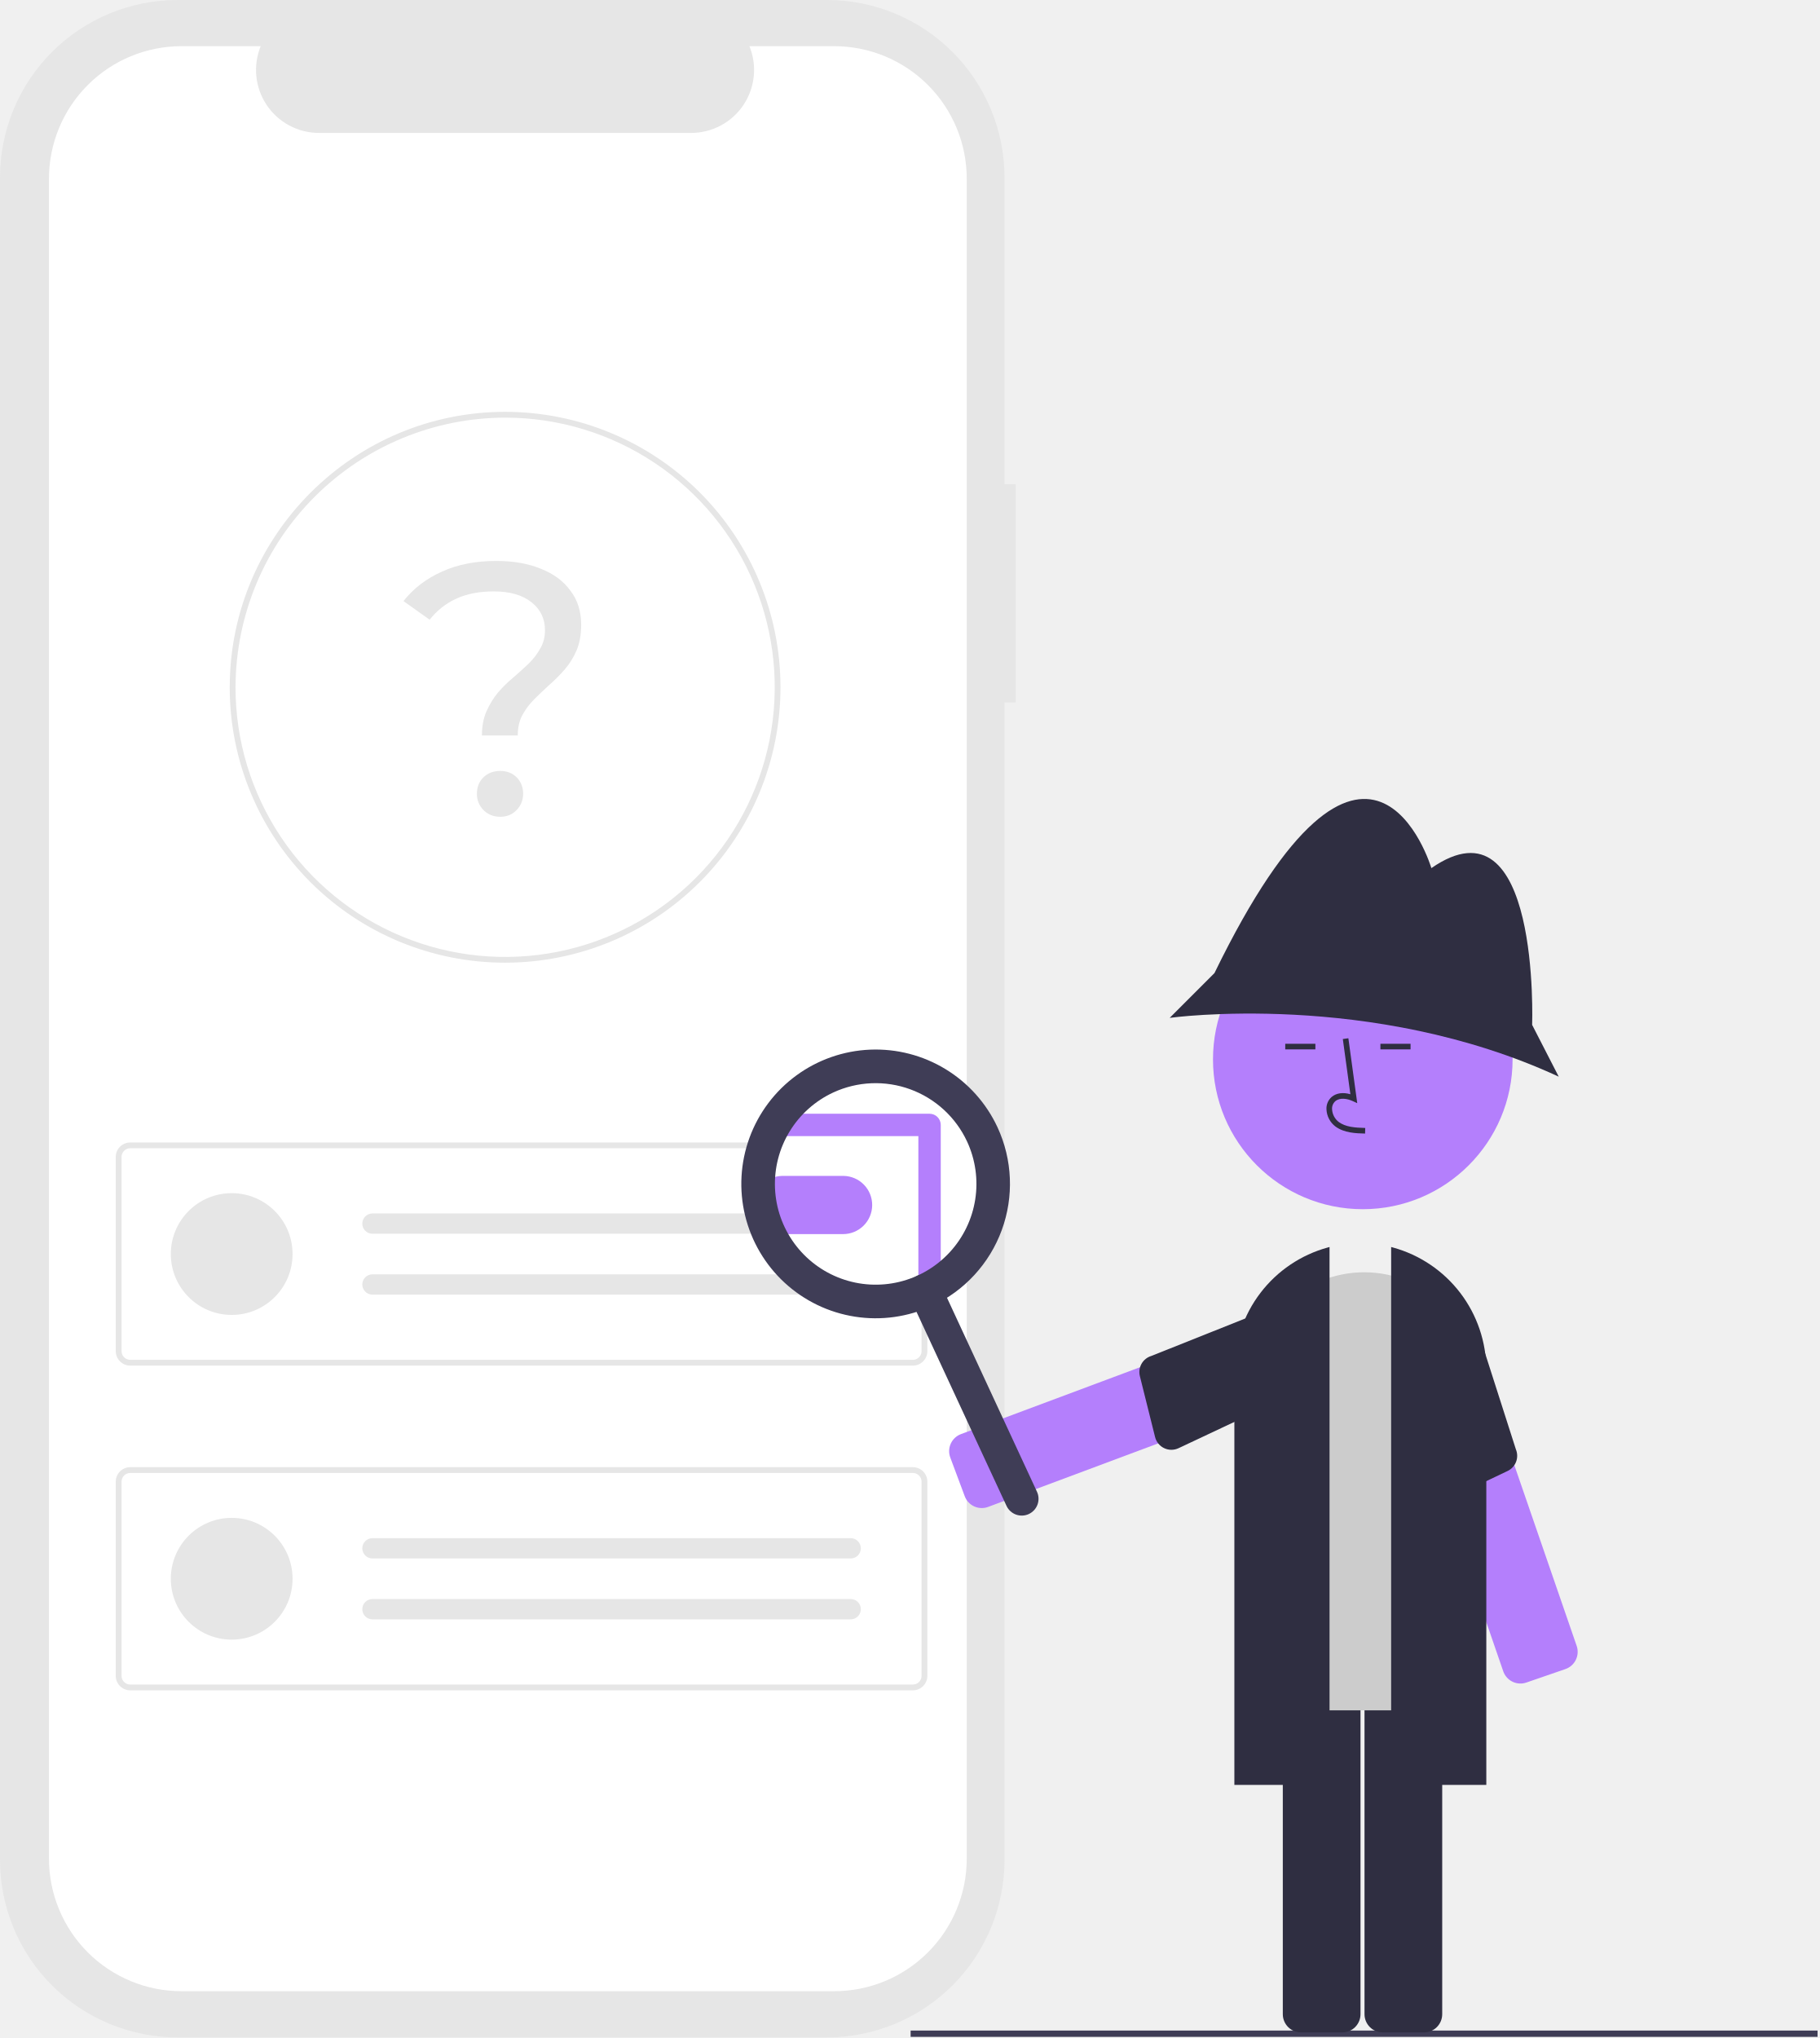
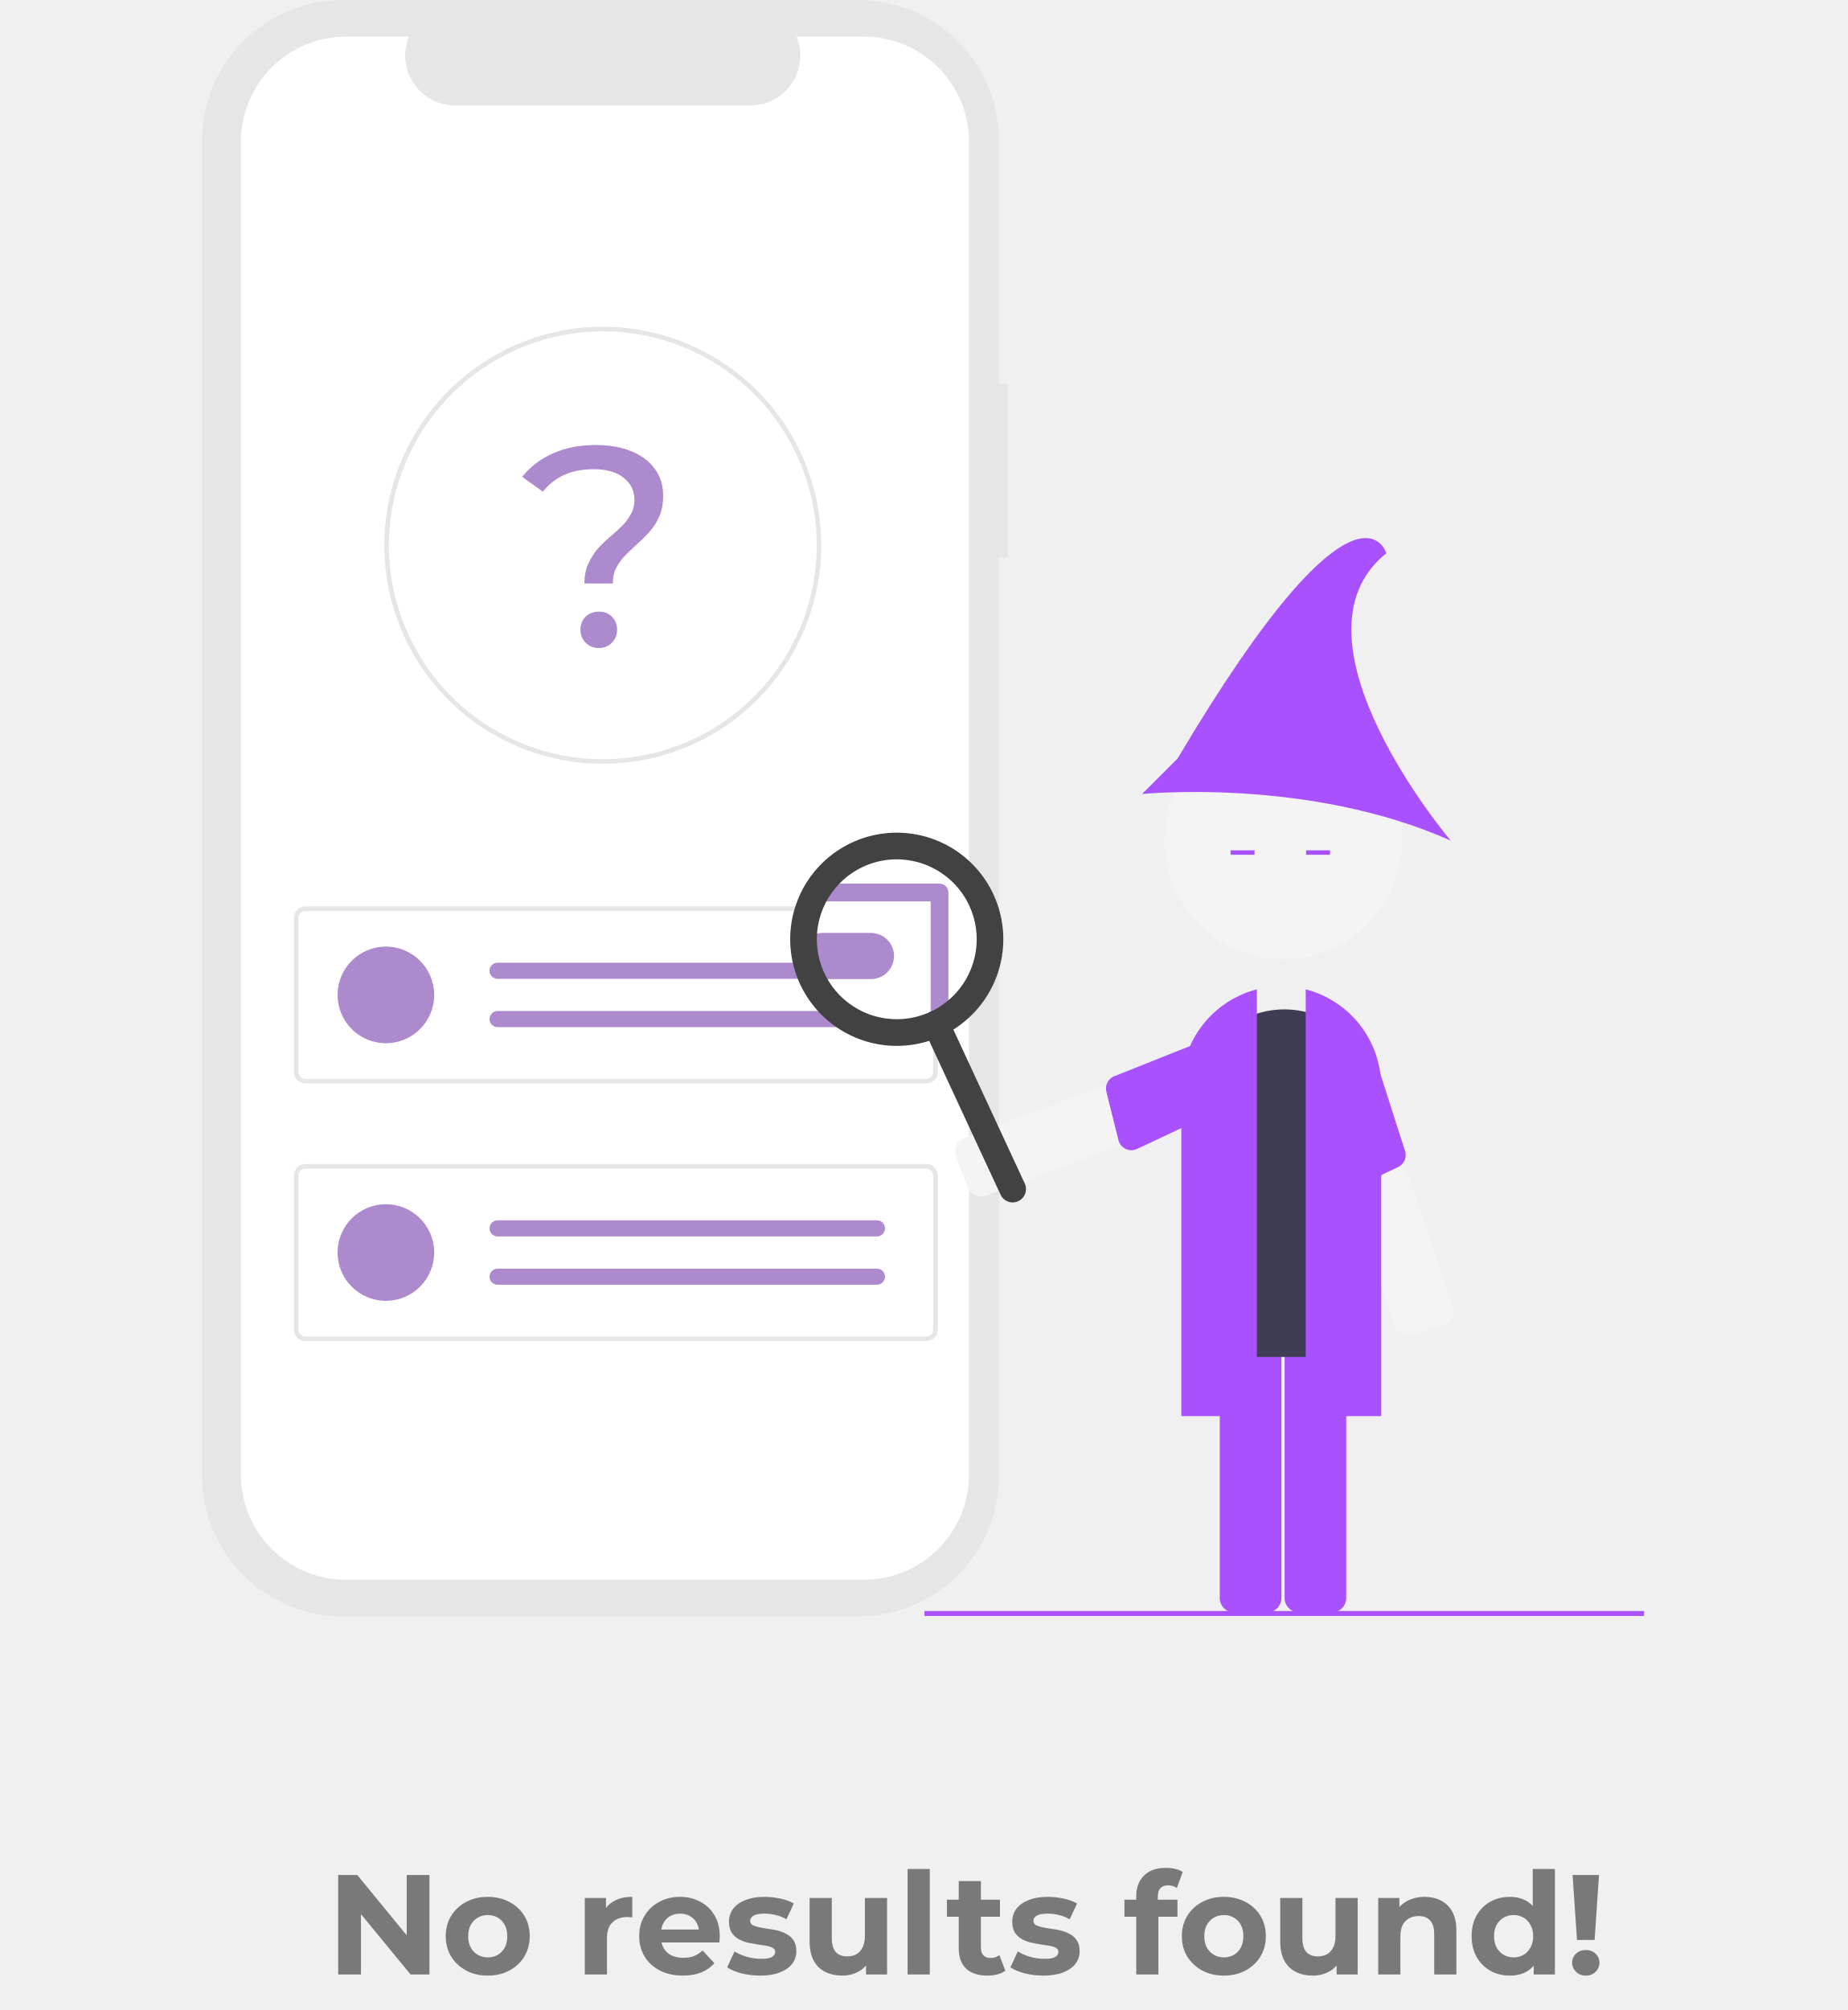
- <svg xmlns="http://www.w3.org/2000/svg" width="650" height="728" viewBox="0 0 650 728" fill="none">
-   <g clip-path="url(#clip0_728_5)">
-     <path d="M362.889 172.947H358.891V63.402C358.891 46.587 352.211 30.46 340.321 18.57C328.43 6.68 312.304 2.12175e-05 295.489 2.01908e-10H63.402C55.076 -2.10113e-05 46.831 1.64 39.139 4.826C31.447 8.012 24.457 12.682 18.57 18.57C12.683 24.457 8.012 31.447 4.826 39.139C1.64 46.831 1.83851e-05 55.076 0 63.402V664.376C-7.87929e-06 672.702 1.64 680.947 4.826 688.639C8.012 696.331 12.682 703.321 18.57 709.208C24.457 715.095 31.447 719.766 39.139 722.952C46.831 726.138 55.076 727.778 63.402 727.778H295.488C312.304 727.778 328.43 721.098 340.32 709.208C352.211 697.318 358.89 681.191 358.89 664.376V250.923H362.889V172.947Z" fill="#E6E6E6" />
-     <path d="M298.047 16.495H267.752C269.145 19.911 269.677 23.616 269.3 27.286C268.924 30.956 267.651 34.476 265.593 37.538C263.536 40.6 260.757 43.108 257.501 44.843C254.246 46.578 250.613 47.485 246.925 47.486H113.965C110.276 47.485 106.644 46.578 103.389 44.843C100.133 43.108 97.354 40.6 95.296 37.538C93.239 34.476 91.966 30.956 91.589 27.286C91.213 23.616 91.745 19.91 93.138 16.495H64.843C52.285 16.495 40.242 21.483 31.363 30.363C22.483 39.242 17.495 51.285 17.495 63.843V663.935C17.495 676.493 22.483 688.536 31.363 697.415C40.242 706.295 52.285 711.283 64.842 711.283H298.047C304.265 711.283 310.422 710.058 316.166 707.679C321.911 705.3 327.13 701.812 331.527 697.415C335.923 693.019 339.411 687.799 341.79 682.055C344.17 676.31 345.395 670.153 345.395 663.935V663.935V63.843C345.395 57.625 344.17 51.468 341.79 45.724C339.411 39.979 335.923 34.759 331.527 30.363C327.13 25.966 321.91 22.479 316.166 20.099C310.421 17.72 304.265 16.495 298.047 16.495V16.495Z" fill="white" />
-     <path d="M326.151 487.819H46.532C45.16 487.817 43.844 487.271 42.873 486.3C41.902 485.33 41.356 484.014 41.355 482.641V413.28C41.356 411.907 41.902 410.591 42.873 409.62C43.844 408.649 45.16 408.103 46.532 408.102H326.151C327.524 408.103 328.84 408.649 329.811 409.62C330.782 410.591 331.328 411.907 331.33 413.28V482.642C331.328 484.014 330.781 485.33 329.811 486.301C328.84 487.271 327.524 487.817 326.151 487.819V487.819ZM46.532 410.173C45.709 410.174 44.919 410.501 44.336 411.084C43.754 411.666 43.426 412.456 43.425 413.28V482.642C43.426 483.466 43.754 484.255 44.336 484.838C44.919 485.42 45.709 485.748 46.532 485.749H326.151C326.975 485.748 327.765 485.42 328.348 484.838C328.93 484.255 329.258 483.466 329.258 482.642V413.28C329.258 412.456 328.93 411.666 328.348 411.084C327.765 410.501 326.975 410.174 326.151 410.173H46.532Z" fill="#E6E6E6" />
-     <path d="M82.778 469.708C94.789 469.708 104.526 459.971 104.526 447.96C104.526 435.949 94.789 426.212 82.778 426.212C70.767 426.212 61.03 435.949 61.03 447.96C61.03 459.971 70.767 469.708 82.778 469.708Z" fill="#E6E6E6" />
-     <path d="M133.006 433.462C132.055 433.478 131.149 433.866 130.482 434.545C129.815 435.223 129.441 436.135 129.441 437.086C129.441 438.037 129.815 438.95 130.482 439.628C131.149 440.306 132.055 440.695 133.006 440.711H303.884C304.845 440.729 305.775 440.365 306.467 439.699C307.16 439.032 307.56 438.118 307.578 437.157C307.597 436.195 307.233 435.266 306.566 434.573C305.9 433.88 304.985 433.481 304.024 433.462L304.003 433.462C303.964 433.461 303.924 433.461 303.884 433.462H133.006Z" fill="#E6E6E6" />
-     <path d="M133.006 455.21C132.055 455.226 131.149 455.614 130.482 456.292C129.815 456.97 129.441 457.883 129.441 458.834C129.441 459.785 129.815 460.698 130.482 461.376C131.149 462.054 132.055 462.443 133.006 462.459H303.884C304.844 462.472 305.77 462.104 306.459 461.436C307.148 460.768 307.543 459.853 307.559 458.894C307.575 457.934 307.209 457.007 306.543 456.317C305.876 455.626 304.963 455.228 304.003 455.21C303.964 455.209 303.924 455.209 303.884 455.21H133.006Z" fill="#E6E6E6" />
-     <path d="M326.151 603.809H46.532C45.16 603.807 43.844 603.261 42.873 602.29C41.902 601.32 41.356 600.004 41.355 598.631V529.27C41.356 527.897 41.902 526.581 42.873 525.61C43.844 524.639 45.16 524.093 46.532 524.092H326.151C327.524 524.093 328.84 524.639 329.811 525.61C330.782 526.581 331.328 527.897 331.33 529.27V598.632C331.328 600.004 330.781 601.32 329.811 602.291C328.84 603.261 327.524 603.807 326.151 603.809V603.809ZM46.532 526.163C45.709 526.164 44.919 526.491 44.336 527.074C43.754 527.656 43.426 528.446 43.425 529.27V598.632C43.426 599.456 43.754 600.245 44.336 600.828C44.919 601.41 45.709 601.738 46.532 601.739H326.151C326.975 601.738 327.765 601.41 328.348 600.828C328.93 600.245 329.258 599.456 329.258 598.632V529.27C329.258 528.446 328.93 527.656 328.348 527.074C327.765 526.491 326.975 526.164 326.151 526.163H46.532Z" fill="#E6E6E6" />
-     <path d="M82.778 585.698C94.789 585.698 104.526 575.961 104.526 563.95C104.526 551.939 94.789 542.202 82.778 542.202C70.767 542.202 61.03 551.939 61.03 563.95C61.03 575.961 70.767 585.698 82.778 585.698Z" fill="#E6E6E6" />
-     <path d="M133.006 549.452C132.055 549.468 131.149 549.857 130.482 550.535C129.815 551.213 129.441 552.125 129.441 553.076C129.441 554.027 129.815 554.94 130.482 555.618C131.149 556.296 132.055 556.685 133.006 556.701H303.884C304.844 556.714 305.77 556.346 306.459 555.678C307.148 555.01 307.543 554.095 307.559 553.136C307.575 552.176 307.209 551.249 306.543 550.559C305.876 549.868 304.963 549.47 304.003 549.452C303.964 549.451 303.924 549.451 303.884 549.452H133.006Z" fill="#E6E6E6" />
-     <path d="M133.006 571.2C132.055 571.216 131.149 571.604 130.482 572.282C129.815 572.96 129.441 573.873 129.441 574.824C129.441 575.775 129.815 576.688 130.482 577.366C131.149 578.044 132.055 578.433 133.006 578.449H303.884C304.844 578.462 305.77 578.094 306.459 577.426C307.148 576.758 307.543 575.843 307.559 574.884C307.575 573.924 307.209 572.997 306.543 572.307C305.876 571.616 304.963 571.218 304.003 571.2C303.964 571.199 303.924 571.199 303.884 571.2H133.006Z" fill="#E6E6E6" />
-     <path d="M180.457 343.884C154.375 343.895 129.357 333.544 110.906 315.109C92.456 296.674 82.084 271.664 82.073 245.582V245.5C82.073 245.294 82.073 245.077 82.085 244.871C82.385 190.992 126.517 147.115 180.457 147.115C206.55 147.112 231.576 157.474 250.029 175.923C268.481 194.371 278.849 219.395 278.852 245.488C278.855 271.581 268.493 296.606 250.044 315.059C231.596 333.512 206.573 343.88 180.48 343.883H180.457V343.884ZM180.457 149.184C155.03 149.241 130.652 159.329 112.62 177.258C94.588 195.186 84.36 219.506 84.157 244.933C84.146 245.153 84.146 245.333 84.146 245.497C84.144 264.548 89.791 283.172 100.373 299.014C110.956 314.856 125.998 327.204 143.598 334.497C161.198 341.79 180.566 343.7 199.252 339.985C217.937 336.271 235.102 327.099 248.575 313.629C262.048 300.16 271.224 282.997 274.943 264.313C278.662 245.628 276.757 226.26 269.469 208.658C262.18 191.056 249.836 176.011 233.997 165.424C218.157 154.838 199.535 149.186 180.483 149.184H180.457V149.184Z" fill="#E6E6E6" />
-     <path d="M315.114 462.842C337.205 462.842 355.114 444.933 355.114 422.842C355.114 400.75 337.205 382.842 315.114 382.842C293.022 382.842 275.114 400.75 275.114 422.842C275.114 444.933 293.022 462.842 315.114 462.842Z" fill="white" />
-     <path d="M301.222 440.838C301.153 440.838 301.085 440.837 301.016 440.836H279.516C276.788 440.793 274.186 439.679 272.272 437.735C270.357 435.791 269.284 433.172 269.283 430.444C269.282 427.715 270.353 425.096 272.266 423.15C274.179 421.205 276.779 420.089 279.507 420.043H301.026C301.131 420.042 301.246 420.042 301.359 420.043C304.104 420.081 306.722 421.203 308.643 423.163C310.564 425.124 311.632 427.764 311.614 430.509C311.595 433.254 310.493 435.88 308.546 437.815C306.599 439.75 303.967 440.836 301.222 440.838V440.838Z" fill="#B47FFC" />
-     <path d="M649.378 725.344H325.345V727.584H649.378V725.344Z" fill="#3F3D56" />
-     <path d="M345.31 535.731C345.055 535.335 344.844 534.913 344.68 534.472L339.516 520.645C338.915 519.03 338.98 517.243 339.695 515.675C340.41 514.107 341.718 512.887 343.332 512.282L458.574 469.25C460.189 468.649 461.977 468.713 463.544 469.428C465.112 470.143 466.332 471.451 466.937 473.065L472.1 486.893C472.398 487.692 472.537 488.543 472.507 489.396C472.476 490.249 472.279 491.088 471.924 491.864C471.57 492.641 471.066 493.34 470.442 493.922C469.817 494.504 469.084 494.957 468.284 495.255L353.043 538.287C351.656 538.805 350.133 538.834 348.727 538.369C347.321 537.904 346.115 536.973 345.31 535.731V535.731Z" fill="#B47FFC" />
-     <path d="M458.207 465.677L411.344 484.364C409.867 484.809 408.618 485.804 407.856 487.145C407.094 488.485 406.877 490.068 407.251 491.564L412.69 513.339C412.904 514.199 413.307 515.001 413.869 515.687C414.431 516.373 415.138 516.926 415.939 517.306C416.74 517.686 417.615 517.884 418.501 517.885C419.388 517.887 420.264 517.692 421.066 517.314L468.058 495.195C469.547 494.637 470.754 493.511 471.414 492.065C472.075 490.618 472.136 488.969 471.583 487.478L465.934 469.203C465.376 467.711 464.249 466.503 462.8 465.842C461.351 465.181 459.699 465.122 458.207 465.677V465.677Z" fill="#2F2E41" />
-     <path d="M543.97 601.339C542.498 601.508 541.013 601.17 539.76 600.381C538.507 599.591 537.561 598.398 537.077 596.999L496.963 480.71C496.685 479.903 496.568 479.049 496.62 478.197C496.671 477.345 496.89 476.511 497.264 475.744C497.638 474.976 498.159 474.29 498.798 473.724C499.437 473.158 500.181 472.724 500.988 472.445L514.941 467.632C516.571 467.071 518.356 467.18 519.906 467.935C521.455 468.689 522.642 470.028 523.205 471.657L563.319 587.947C563.879 589.577 563.77 591.362 563.015 592.911C562.261 594.461 560.923 595.647 559.294 596.211L545.342 601.024C544.897 601.178 544.437 601.283 543.97 601.339V601.339Z" fill="#B47FFC" />
-     <path d="M526.195 469.667L541.591 517.712C542.187 519.134 542.214 520.731 541.664 522.172C541.115 523.613 540.032 524.787 538.64 525.45L518.38 535.108C517.579 535.489 516.704 535.688 515.818 535.691C514.931 535.694 514.055 535.501 513.252 535.124C512.449 534.748 511.74 534.199 511.175 533.516C510.61 532.833 510.203 532.033 509.984 531.174L497.154 480.846C496.637 479.342 496.738 477.694 497.434 476.265C498.13 474.835 499.363 473.739 500.865 473.217L518.559 465.948C520.065 465.431 521.715 465.531 523.146 466.228C524.578 466.926 525.674 468.162 526.195 469.667V469.667Z" fill="#2F2E41" />
-     <path d="M479.58 726.003H464.82C463.097 726.001 461.445 725.316 460.226 724.097C459.008 722.879 458.322 721.226 458.32 719.503V596.489C458.322 594.765 459.008 593.113 460.226 591.895C461.445 590.676 463.097 589.991 464.82 589.989H479.58C481.303 589.991 482.955 590.676 484.174 591.895C485.392 593.113 486.078 594.765 486.08 596.489V719.503C486.078 721.226 485.392 722.879 484.174 724.097C482.955 725.316 481.303 726.001 479.58 726.003Z" fill="#2F2E41" />
-     <path d="M508.772 726.003H494.012C492.289 726.001 490.637 725.316 489.418 724.097C488.2 722.879 487.514 721.226 487.512 719.503V596.489C487.514 594.765 488.2 593.113 489.418 591.895C490.637 590.676 492.289 589.991 494.012 589.989H508.772C510.495 589.991 512.147 590.676 513.366 591.895C514.585 593.113 515.27 594.765 515.272 596.489V719.503C515.27 721.226 514.585 722.879 513.366 724.097C512.147 725.316 510.495 726.001 508.772 726.003Z" fill="#2F2E41" />
-     <path d="M520.936 610.951H453.873C452.017 610.948 450.238 610.21 448.926 608.898C447.613 607.586 446.875 605.806 446.873 603.951V495.006C446.873 484.257 451.143 473.947 458.744 466.346C466.345 458.745 476.655 454.475 487.404 454.475C498.154 454.475 508.463 458.745 516.064 466.346C523.665 473.947 527.936 484.257 527.936 495.006V603.951C527.933 605.806 527.195 607.586 525.883 608.898C524.571 610.21 522.791 610.948 520.936 610.951Z" fill="#CCCCCC" />
-     <path d="M531.03 637.6H497.03V445.445L497.662 445.618C507.237 448.246 515.686 453.943 521.714 461.834C527.741 469.725 531.014 479.375 531.03 489.305V637.6Z" fill="#2F2E41" />
-     <path d="M475.015 637.6H441.015V489.305C441.032 479.375 444.305 469.725 450.332 461.834C456.359 453.943 464.808 448.246 474.384 445.618L475.015 445.445V637.6Z" fill="#2F2E41" />
-     <path d="M486.897 431.94C516.455 431.94 540.416 407.978 540.416 378.421C540.416 348.863 516.455 324.901 486.897 324.901C457.339 324.901 433.378 348.863 433.378 378.421C433.378 407.978 457.339 431.94 486.897 431.94Z" fill="#B47FFC" />
-     <path d="M547.404 366.099C547.404 366.099 550.404 283.099 511.404 310.099C511.404 310.099 488.904 234.599 433.904 347.599L417.904 363.599C417.904 363.599 489.904 353.599 556.904 384.599L547.404 366.099Z" fill="#2F2E41" />
-     <path d="M487.713 404.925C484.407 404.834 480.293 404.719 477.123 402.403C476.18 401.686 475.404 400.77 474.851 399.721C474.298 398.672 473.982 397.515 473.923 396.331C473.866 395.489 474.004 394.645 474.327 393.866C474.65 393.086 475.148 392.392 475.784 391.837C477.439 390.438 479.857 390.11 482.462 390.876L479.763 371.15L481.744 370.879L484.917 394.069L483.263 393.31C481.344 392.43 478.711 391.982 477.075 393.365C476.673 393.726 476.36 394.176 476.16 394.678C475.96 395.18 475.879 395.721 475.922 396.26C475.97 397.142 476.208 398.002 476.619 398.784C477.03 399.565 477.604 400.249 478.303 400.788C480.77 402.59 484.049 402.822 487.769 402.926L487.713 404.925Z" fill="#2F2E41" />
-     <path d="M469.964 372.852H459.192V374.852H469.964V372.852Z" fill="#2F2E41" />
-     <path d="M503.964 372.852H493.192V374.852H503.964V372.852Z" fill="#2F2E41" />
-     <path d="M367.571 540.833C366.127 541.503 364.477 541.571 362.983 541.024C361.489 540.477 360.273 539.359 359.603 537.915L325.092 463.531C324.423 462.088 324.354 460.438 324.901 458.943C325.448 457.449 326.567 456.234 328.01 455.564C329.453 454.894 331.104 454.826 332.598 455.373C334.092 455.92 335.308 457.038 335.978 458.481L370.489 532.865C371.158 534.308 371.227 535.959 370.68 537.453C370.133 538.947 369.014 540.163 367.571 540.833Z" fill="#3F3D56" />
-     <path d="M332.114 460.794C331.053 460.794 330.035 460.373 329.285 459.623C328.535 458.873 328.114 457.855 328.114 456.794V405.842H278.114C277.053 405.842 276.035 405.42 275.285 404.67C274.535 403.92 274.114 402.903 274.114 401.842C274.114 400.781 274.535 399.764 275.285 399.013C276.035 398.263 277.053 397.842 278.114 397.842H332.114C333.175 397.842 334.192 398.263 334.942 399.013C335.692 399.764 336.114 400.781 336.114 401.842V456.794C336.114 457.855 335.692 458.873 334.942 459.623C334.192 460.373 333.175 460.794 332.114 460.794V460.794Z" fill="#B47FFC" />
-     <path d="M333.06 466.449C324.448 470.444 314.845 471.796 305.465 470.334C296.085 468.872 287.349 464.661 280.362 458.234C273.375 451.806 268.451 443.452 266.212 434.226C263.973 425 264.521 415.318 267.785 406.403C271.049 397.488 276.884 389.742 284.55 384.143C292.217 378.544 301.372 375.344 310.857 374.949C320.343 374.553 329.732 376.979 337.839 381.919C345.945 386.86 352.405 394.094 356.4 402.705C361.743 414.255 362.286 427.453 357.911 439.403C353.535 451.353 344.598 461.08 333.06 466.449V466.449ZM297.707 390.251C291.248 393.247 285.823 398.092 282.118 404.172C278.412 410.252 276.593 417.294 276.89 424.408C277.187 431.522 279.586 438.388 283.785 444.138C287.984 449.888 293.794 454.264 300.48 456.712C307.166 459.16 314.428 459.571 321.347 457.892C328.267 456.213 334.533 452.52 339.353 447.279C344.174 442.039 347.332 435.487 348.429 428.452C349.525 421.417 348.511 414.215 345.515 407.756C341.488 399.102 334.193 392.399 325.231 389.118C316.268 385.836 306.37 386.243 297.707 390.251V390.251Z" fill="#3F3D56" />
-     <path d="M172.184 262.712C172.184 259.384 172.739 256.483 173.848 254.008C174.957 251.533 176.323 249.315 177.944 247.352C179.651 245.389 181.485 243.597 183.448 241.976C185.411 240.269 187.245 238.605 188.952 236.984C190.659 235.277 192.024 233.485 193.048 231.608C194.157 229.731 194.712 227.555 194.712 225.08C194.712 220.984 193.091 217.656 189.848 215.096C186.605 212.536 182.125 211.256 176.408 211.256C171.288 211.256 166.851 212.109 163.096 213.816C159.341 215.523 156.141 218.04 153.496 221.368L144.152 214.712C147.736 210.189 152.301 206.691 157.848 204.216C163.395 201.656 169.88 200.376 177.304 200.376C183.448 200.376 188.781 201.315 193.304 203.192C197.827 204.984 201.325 207.587 203.8 211C206.36 214.328 207.64 218.381 207.64 223.16C207.64 226.744 207.085 229.816 205.976 232.376C204.867 234.936 203.459 237.197 201.752 239.16C200.045 241.123 198.211 242.957 196.248 244.664C194.371 246.371 192.579 248.077 190.872 249.784C189.165 251.491 187.757 253.368 186.648 255.416C185.539 257.464 184.984 259.896 184.984 262.712H172.184ZM178.712 291.768C176.323 291.768 174.317 290.957 172.696 289.336C171.16 287.715 170.392 285.795 170.392 283.576C170.392 281.187 171.16 279.224 172.696 277.688C174.317 276.152 176.323 275.384 178.712 275.384C181.101 275.384 183.064 276.152 184.6 277.688C186.136 279.224 186.904 281.187 186.904 283.576C186.904 285.795 186.136 287.715 184.6 289.336C183.064 290.957 181.101 291.768 178.712 291.768Z" fill="#E6E6E6" />
+ <svg xmlns="http://www.w3.org/2000/svg" width="832" height="905" viewBox="0 0 832 905" fill="none">
+   <g clip-path="url(#clip0_803_3)">
+     <path d="M453.889 172.947H449.891V63.402C449.891 46.587 443.211 30.46 431.321 18.57C419.43 6.68 403.304 2.12175e-05 386.489 2.01908e-10H154.402C146.076 -2.10113e-05 137.831 1.64 130.139 4.826C122.447 8.012 115.457 12.682 109.57 18.57C103.683 24.457 99.013 31.447 95.826 39.139C92.64 46.831 91 55.076 91 63.402V664.376C91 672.702 92.64 680.947 95.826 688.639C99.012 696.331 103.683 703.321 109.57 709.208C115.457 715.095 122.447 719.766 130.139 722.952C137.831 726.138 146.076 727.778 154.402 727.778H386.488C403.304 727.778 419.43 721.098 431.32 709.208C443.211 697.318 449.89 681.191 449.89 664.376V250.923H453.889V172.947Z" fill="#E6E6E6" />
+     <path d="M389.047 16.495H358.752C360.145 19.911 360.677 23.616 360.3 27.286C359.924 30.956 358.651 34.476 356.593 37.538C354.536 40.6 351.757 43.108 348.501 44.843C345.246 46.578 341.613 47.485 337.925 47.486H204.965C201.276 47.485 197.644 46.578 194.389 44.843C191.133 43.108 188.354 40.6 186.297 37.538C184.239 34.476 182.966 30.956 182.589 27.286C182.213 23.616 182.745 19.91 184.138 16.495H155.842C143.285 16.495 131.242 21.483 122.363 30.363C113.483 39.242 108.495 51.285 108.495 63.843V663.935C108.495 676.493 113.483 688.536 122.362 697.415C131.242 706.295 143.285 711.283 155.842 711.283H389.047C395.265 711.283 401.422 710.058 407.166 707.679C412.911 705.3 418.13 701.812 422.527 697.415C426.923 693.019 430.411 687.799 432.79 682.055C435.17 676.31 436.395 670.153 436.395 663.935V663.935V63.843C436.395 57.625 435.17 51.468 432.79 45.724C430.411 39.979 426.923 34.759 422.527 30.363C418.13 25.966 412.91 22.479 407.166 20.099C401.421 17.72 395.265 16.495 389.047 16.495V16.495Z" fill="white" />
+     <path d="M417.151 487.819H137.533C136.16 487.817 134.844 487.271 133.873 486.3C132.902 485.33 132.356 484.014 132.354 482.641V413.28C132.356 411.907 132.902 410.591 133.873 409.62C134.844 408.649 136.16 408.103 137.533 408.102H417.151C418.524 408.103 419.84 408.649 420.811 409.62C421.782 410.591 422.328 411.907 422.33 413.28V482.642C422.328 484.014 421.781 485.33 420.811 486.301C419.84 487.271 418.524 487.817 417.151 487.819V487.819ZM137.533 410.173C136.709 410.174 135.919 410.501 135.336 411.084C134.754 411.666 134.426 412.456 134.426 413.28V482.642C134.426 483.466 134.754 484.255 135.336 484.838C135.919 485.42 136.709 485.748 137.533 485.749H417.151C417.975 485.748 418.765 485.42 419.348 484.838C419.93 484.255 420.258 483.466 420.258 482.642V413.28C420.258 412.456 419.93 411.666 419.348 411.084C418.765 410.501 417.975 410.174 417.151 410.173H137.533Z" fill="#E6E6E6" />
+     <path d="M173.779 469.708C185.79 469.708 195.526 459.971 195.526 447.96C195.526 435.949 185.79 426.212 173.779 426.212C161.767 426.212 152.031 435.949 152.031 447.96C152.031 459.971 161.767 469.708 173.779 469.708Z" fill="#AD8ACE" />
+     <path d="M224.006 433.462C223.055 433.478 222.149 433.866 221.482 434.545C220.815 435.223 220.441 436.135 220.441 437.086C220.441 438.037 220.815 438.95 221.482 439.628C222.149 440.306 223.055 440.695 224.006 440.711H394.884C395.845 440.729 396.775 440.365 397.467 439.699C398.16 439.032 398.56 438.118 398.578 437.157C398.597 436.195 398.233 435.266 397.566 434.573C396.9 433.88 395.985 433.481 395.024 433.462L395.003 433.462C394.964 433.461 394.924 433.461 394.884 433.462H224.006Z" fill="#AD8ACE" />
+     <path d="M224.006 455.21C223.055 455.226 222.149 455.614 221.482 456.292C220.815 456.97 220.441 457.883 220.441 458.834C220.441 459.785 220.815 460.698 221.482 461.376C222.149 462.054 223.055 462.443 224.006 462.459H394.884C395.844 462.472 396.77 462.104 397.459 461.436C398.148 460.768 398.543 459.853 398.559 458.894C398.575 457.934 398.209 457.007 397.543 456.317C396.876 455.626 395.963 455.228 395.003 455.21C394.964 455.209 394.924 455.209 394.884 455.21H224.006Z" fill="#AD8ACE" />
+     <path d="M417.151 603.809H137.533C136.16 603.807 134.844 603.261 133.873 602.29C132.902 601.32 132.356 600.004 132.354 598.631V529.27C132.356 527.897 132.902 526.581 133.873 525.61C134.844 524.639 136.16 524.093 137.533 524.092H417.151C418.524 524.093 419.84 524.639 420.811 525.61C421.782 526.581 422.328 527.897 422.33 529.27V598.632C422.328 600.004 421.781 601.32 420.811 602.291C419.84 603.261 418.524 603.807 417.151 603.809V603.809ZM137.533 526.163C136.709 526.164 135.919 526.491 135.336 527.074C134.754 527.656 134.426 528.446 134.426 529.27V598.632C134.426 599.456 134.754 600.245 135.336 600.828C135.919 601.41 136.709 601.738 137.533 601.739H417.151C417.975 601.738 418.765 601.41 419.348 600.828C419.93 600.245 420.258 599.456 420.258 598.632V529.27C420.258 528.446 419.93 527.656 419.348 527.074C418.765 526.491 417.975 526.164 417.151 526.163H137.533Z" fill="#E6E6E6" />
+     <path d="M173.779 585.698C185.79 585.698 195.526 575.961 195.526 563.95C195.526 551.939 185.79 542.202 173.779 542.202C161.767 542.202 152.031 551.939 152.031 563.95C152.031 575.961 161.767 585.698 173.779 585.698Z" fill="#AD8ACE" />
+     <path d="M224.006 549.452C223.055 549.468 222.149 549.857 221.482 550.535C220.815 551.213 220.441 552.125 220.441 553.076C220.441 554.027 220.815 554.94 221.482 555.618C222.149 556.296 223.055 556.685 224.006 556.701H394.884C395.844 556.714 396.77 556.346 397.459 555.678C398.148 555.01 398.543 554.095 398.559 553.136C398.575 552.176 398.209 551.249 397.543 550.559C396.876 549.868 395.963 549.47 395.003 549.452C394.964 549.451 394.924 549.451 394.884 549.452H224.006Z" fill="#AD8ACE" />
+     <path d="M224.006 571.2C223.055 571.216 222.149 571.604 221.482 572.282C220.815 572.96 220.441 573.873 220.441 574.824C220.441 575.775 220.815 576.688 221.482 577.366C222.149 578.044 223.055 578.433 224.006 578.449H394.884C395.844 578.462 396.77 578.094 397.459 577.426C398.148 576.758 398.543 575.843 398.559 574.884C398.575 573.924 398.209 572.997 397.543 572.307C396.876 571.616 395.963 571.218 395.003 571.2C394.964 571.199 394.924 571.199 394.884 571.2H224.006Z" fill="#AD8ACE" />
+     <path d="M271.457 343.884C245.375 343.895 220.357 333.544 201.906 315.109C183.456 296.674 173.084 271.664 173.073 245.582V245.5C173.073 245.294 173.073 245.077 173.085 244.871C173.385 190.992 217.517 147.115 271.457 147.115C297.551 147.112 322.576 157.474 341.029 175.923C359.481 194.371 369.85 219.395 369.853 245.488C369.856 271.581 359.493 296.606 341.045 315.059C322.596 333.512 297.573 343.88 271.48 343.883H271.457V343.884ZM271.457 149.184C246.03 149.241 221.652 159.329 203.62 177.258C185.589 195.186 175.36 219.506 175.157 244.933C175.146 245.153 175.146 245.333 175.146 245.497C175.144 264.548 180.791 283.172 191.374 299.014C201.956 314.856 216.998 327.204 234.598 334.497C252.199 341.79 271.566 343.7 290.252 339.985C308.937 336.271 326.102 327.099 339.575 313.629C353.048 300.16 362.224 282.997 365.943 264.313C369.662 245.628 367.757 226.26 360.469 208.658C353.18 191.056 340.836 176.01 324.997 165.424C309.158 154.838 290.535 149.186 271.483 149.184H271.457V149.184Z" fill="#E6E6E6" />
+     <path d="M406.114 462.842C428.205 462.842 446.114 444.933 446.114 422.842C446.114 400.75 428.205 382.842 406.114 382.842C384.022 382.842 366.114 400.75 366.114 422.842C366.114 444.933 384.022 462.842 406.114 462.842Z" fill="white" />
+     <path d="M392.222 440.838C392.153 440.838 392.085 440.837 392.016 440.836H370.516C367.788 440.793 365.186 439.679 363.272 437.735C361.357 435.791 360.284 433.172 360.283 430.444C360.282 427.715 361.353 425.096 363.266 423.15C365.179 421.205 367.779 420.089 370.507 420.043H392.026C392.131 420.042 392.246 420.042 392.359 420.043C395.104 420.081 397.722 421.203 399.643 423.163C401.564 425.124 402.632 427.764 402.614 430.509C402.595 433.254 401.493 435.88 399.546 437.815C397.599 439.75 394.967 440.836 392.222 440.838V440.838Z" fill="#AD8ACE" />
+     <path d="M740.378 725.344H416.345V727.584H740.378V725.344Z" fill="#A951FF" />
+     <path d="M436.31 535.731C436.055 535.335 435.844 534.913 435.68 534.472L430.516 520.645C429.915 519.03 429.98 517.243 430.695 515.675C431.41 514.107 432.718 512.887 434.332 512.282L549.574 469.25C551.189 468.649 552.977 468.713 554.544 469.428C556.112 470.143 557.332 471.451 557.937 473.065L563.1 486.893C563.398 487.692 563.537 488.543 563.507 489.396C563.476 490.249 563.279 491.088 562.924 491.864C562.57 492.641 562.066 493.34 561.442 493.922C560.817 494.504 560.084 494.957 559.284 495.255L444.043 538.287C442.656 538.805 441.133 538.834 439.727 538.369C438.321 537.904 437.115 536.973 436.31 535.731V535.731Z" fill="#F4F4F4" />
+     <path d="M549.207 465.677L502.344 484.364C500.867 484.809 499.618 485.804 498.856 487.145C498.094 488.485 497.877 490.068 498.251 491.564L503.69 513.339C503.904 514.199 504.307 515.001 504.869 515.687C505.431 516.373 506.138 516.926 506.939 517.306C507.74 517.686 508.615 517.884 509.501 517.885C510.388 517.887 511.264 517.692 512.066 517.314L559.058 495.195C560.547 494.637 561.754 493.511 562.414 492.065C563.075 490.618 563.136 488.969 562.583 487.478L556.934 469.203C556.376 467.711 555.249 466.503 553.8 465.842C552.351 465.181 550.699 465.122 549.207 465.677V465.677Z" fill="#A951FF" />
+     <path d="M634.97 601.339C633.498 601.508 632.013 601.17 630.76 600.381C629.507 599.591 628.561 598.398 628.077 596.999L587.963 480.71C587.685 479.903 587.568 479.049 587.62 478.197C587.671 477.345 587.89 476.511 588.264 475.744C588.638 474.976 589.159 474.29 589.798 473.724C590.437 473.158 591.181 472.724 591.988 472.445L605.941 467.632C607.571 467.071 609.356 467.18 610.906 467.935C612.455 468.689 613.642 470.028 614.205 471.657L654.319 587.947C654.879 589.577 654.77 591.362 654.015 592.911C653.261 594.461 651.923 595.647 650.294 596.211L636.342 601.024C635.897 601.178 635.437 601.283 634.97 601.339V601.339Z" fill="#F4F4F4" />
+     <path d="M617.195 469.667L632.591 517.712C633.187 519.134 633.214 520.731 632.664 522.172C632.115 523.613 631.032 524.787 629.64 525.45L609.38 535.108C608.579 535.489 607.704 535.688 606.818 535.691C605.931 535.694 605.055 535.501 604.252 535.124C603.449 534.748 602.74 534.199 602.175 533.516C601.61 532.833 601.203 532.033 600.984 531.174L588.154 480.846C587.637 479.342 587.738 477.694 588.434 476.265C589.13 474.835 590.363 473.739 591.865 473.217L609.559 465.948C611.065 465.431 612.715 465.531 614.146 466.228C615.578 466.926 616.674 468.162 617.195 469.667V469.667Z" fill="#A951FF" />
+     <path d="M570.58 726.003H555.82C554.097 726.001 552.445 725.316 551.226 724.097C550.008 722.879 549.322 721.226 549.32 719.503V596.489C549.322 594.765 550.008 593.113 551.226 591.895C552.445 590.676 554.097 589.991 555.82 589.989H570.58C572.303 589.991 573.955 590.676 575.174 591.895C576.392 593.113 577.078 594.765 577.08 596.489V719.503C577.078 721.226 576.392 722.879 575.174 724.097C573.955 725.316 572.303 726.001 570.58 726.003Z" fill="#A951FF" />
+     <path d="M599.772 726.003H585.012C583.289 726.001 581.637 725.316 580.418 724.097C579.2 722.879 578.514 721.226 578.512 719.503V596.489C578.514 594.765 579.2 593.113 580.418 591.895C581.637 590.676 583.289 589.991 585.012 589.989H599.772C601.495 589.991 603.147 590.676 604.366 591.895C605.585 593.113 606.27 594.765 606.272 596.489V719.503C606.27 721.226 605.585 722.879 604.366 724.097C603.147 725.316 601.495 726.001 599.772 726.003Z" fill="#A951FF" />
+     <path d="M611.936 610.951H544.873C543.017 610.948 541.238 610.21 539.926 608.898C538.613 607.586 537.875 605.806 537.873 603.951V495.006C537.873 484.257 542.143 473.947 549.744 466.346C557.345 458.745 567.655 454.475 578.404 454.475C589.154 454.475 599.463 458.745 607.064 466.346C614.665 473.947 618.936 484.257 618.936 495.006V603.951C618.933 605.806 618.195 607.586 616.883 608.898C615.571 610.21 613.791 610.948 611.936 610.951Z" fill="#3F3D56" />
+     <path d="M622.03 637.6H588.03V445.445L588.662 445.618C598.237 448.246 606.686 453.943 612.714 461.834C618.741 469.725 622.014 479.375 622.03 489.305V637.6Z" fill="#A951FF" />
+     <path d="M566.015 637.6H532.015V489.305C532.032 479.375 535.305 469.725 541.332 461.834C547.359 453.943 555.808 448.246 565.384 445.618L566.015 445.445V637.6Z" fill="#A951FF" />
+     <path d="M577.897 431.94C607.455 431.94 631.416 407.978 631.416 378.421C631.416 348.863 607.455 324.901 577.897 324.901C548.339 324.901 524.378 348.863 524.378 378.421C524.378 407.978 548.339 431.94 577.897 431.94Z" fill="#F4F4F4" />
+     <path d="M653.331 378.5C653.331 378.5 576.331 287.592 624.331 249.092C624.331 249.092 611.427 204.901 530.331 341.5L514.331 357.5C514.331 357.5 589.427 349.901 653.331 378.5Z" fill="#A951FF" />
+     <path d="M564.964 382.852H554.192V384.852H564.964V382.852Z" fill="#A951FF" />
+     <path d="M598.964 382.852H588.192V384.852H598.964V382.852Z" fill="#A951FF" />
+     <path d="M458.571 540.833C457.127 541.503 455.477 541.571 453.983 541.024C452.489 540.477 451.273 539.359 450.603 537.915L416.092 463.531C415.423 462.088 415.354 460.438 415.901 458.943C416.448 457.449 417.567 456.234 419.01 455.564C420.453 454.894 422.104 454.826 423.598 455.373C425.092 455.92 426.308 457.038 426.978 458.481L461.489 532.865C462.158 534.308 462.227 535.959 461.68 537.453C461.133 538.947 460.014 540.163 458.571 540.833Z" fill="#424242" />
+     <path d="M423.114 460.794C422.053 460.794 421.035 460.373 420.285 459.623C419.535 458.873 419.114 457.855 419.114 456.794V405.842H369.114C368.053 405.842 367.035 405.42 366.285 404.67C365.535 403.92 365.114 402.903 365.114 401.842C365.114 400.781 365.535 399.764 366.285 399.013C367.035 398.263 368.053 397.842 369.114 397.842H423.114C424.175 397.842 425.192 398.263 425.942 399.013C426.692 399.764 427.114 400.781 427.114 401.842V456.794C427.114 457.855 426.692 458.873 425.942 459.623C425.192 460.373 424.175 460.794 423.114 460.794V460.794Z" fill="#AD8ACE" />
+     <path d="M424.06 466.449C415.448 470.444 405.845 471.796 396.465 470.334C387.085 468.872 378.349 464.661 371.362 458.234C364.375 451.806 359.451 443.452 357.212 434.226C354.973 425 355.521 415.318 358.785 406.403C362.049 397.488 367.884 389.742 375.55 384.143C383.217 378.544 392.372 375.344 401.857 374.949C411.343 374.553 420.732 376.979 428.839 381.919C436.945 386.86 443.405 394.094 447.4 402.705C452.743 414.255 453.286 427.453 448.911 439.403C444.535 451.353 435.598 461.08 424.06 466.449V466.449ZM388.707 390.251C382.248 393.247 376.823 398.092 373.118 404.172C369.412 410.252 367.593 417.294 367.89 424.408C368.187 431.522 370.586 438.388 374.785 444.138C378.984 449.888 384.794 454.264 391.48 456.712C398.166 459.16 405.428 459.571 412.347 457.892C419.267 456.213 425.533 452.52 430.353 447.279C435.174 442.039 438.332 435.487 439.429 428.452C440.525 421.417 439.511 414.215 436.515 407.756C432.488 399.102 425.193 392.399 416.231 389.118C407.268 385.836 397.37 386.243 388.707 390.251V390.251Z" fill="#424242" />
+     <path d="M263.184 262.712C263.184 259.384 263.739 256.483 264.848 254.008C265.957 251.533 267.323 249.315 268.944 247.352C270.651 245.389 272.485 243.597 274.448 241.976C276.411 240.269 278.245 238.605 279.952 236.984C281.659 235.277 283.024 233.485 284.048 231.608C285.157 229.731 285.712 227.555 285.712 225.08C285.712 220.984 284.091 217.656 280.848 215.096C277.605 212.536 273.125 211.256 267.408 211.256C262.288 211.256 257.851 212.109 254.096 213.816C250.341 215.523 247.141 218.04 244.496 221.368L235.152 214.712C238.736 210.189 243.301 206.691 248.848 204.216C254.395 201.656 260.88 200.376 268.304 200.376C274.448 200.376 279.781 201.315 284.304 203.192C288.827 204.984 292.325 207.587 294.8 211C297.36 214.328 298.64 218.381 298.64 223.16C298.64 226.744 298.085 229.816 296.976 232.376C295.867 234.936 294.459 237.197 292.752 239.16C291.045 241.123 289.211 242.957 287.248 244.664C285.371 246.371 283.579 248.077 281.872 249.784C280.165 251.491 278.757 253.368 277.648 255.416C276.539 257.464 275.984 259.896 275.984 262.712H263.184ZM269.712 291.768C267.323 291.768 265.317 290.957 263.696 289.336C262.16 287.715 261.392 285.795 261.392 283.576C261.392 281.187 262.16 279.224 263.696 277.688C265.317 276.152 267.323 275.384 269.712 275.384C272.101 275.384 274.064 276.152 275.6 277.688C277.136 279.224 277.904 281.187 277.904 283.576C277.904 285.795 277.136 287.715 275.6 289.336C274.064 290.957 272.101 291.768 269.712 291.768Z" fill="#AD8ACE" />
  </g>
+   <path d="M152.312 889V844.2H160.888L187.32 876.456H183.16V844.2H193.4V889H184.888L158.392 856.744H162.552V889H152.312ZM219.68 889.512C216.01 889.512 212.746 888.744 209.888 887.208C207.072 885.672 204.832 883.581 203.168 880.936C201.546 878.248 200.736 875.197 200.736 871.784C200.736 868.328 201.546 865.277 203.168 862.632C204.832 859.944 207.072 857.853 209.888 856.36C212.746 854.824 216.01 854.056 219.68 854.056C223.306 854.056 226.549 854.824 229.408 856.36C232.266 857.853 234.506 859.923 236.128 862.568C237.749 865.213 238.56 868.285 238.56 871.784C238.56 875.197 237.749 878.248 236.128 880.936C234.506 883.581 232.266 885.672 229.408 887.208C226.549 888.744 223.306 889.512 219.68 889.512ZM219.68 881.32C221.344 881.32 222.837 880.936 224.16 880.168C225.482 879.4 226.528 878.312 227.296 876.904C228.064 875.453 228.448 873.747 228.448 871.784C228.448 869.779 228.064 868.072 227.296 866.664C226.528 865.256 225.482 864.168 224.16 863.4C222.837 862.632 221.344 862.248 219.68 862.248C218.016 862.248 216.522 862.632 215.2 863.4C213.877 864.168 212.81 865.256 212 866.664C211.232 868.072 210.848 869.779 210.848 871.784C210.848 873.747 211.232 875.453 212 876.904C212.81 878.312 213.877 879.4 215.2 880.168C216.522 880.936 218.016 881.32 219.68 881.32ZM263.358 889V854.568H272.894V864.296L271.55 861.48C272.574 859.048 274.217 857.213 276.478 855.976C278.739 854.696 281.491 854.056 284.734 854.056V863.272C284.307 863.229 283.923 863.208 283.582 863.208C283.241 863.165 282.878 863.144 282.494 863.144C279.763 863.144 277.545 863.933 275.838 865.512C274.174 867.048 273.342 869.459 273.342 872.744V889H263.358ZM307.509 889.512C303.583 889.512 300.127 888.744 297.141 887.208C294.197 885.672 291.914 883.581 290.293 880.936C288.671 878.248 287.861 875.197 287.861 871.784C287.861 868.328 288.65 865.277 290.229 862.632C291.85 859.944 294.047 857.853 296.821 856.36C299.594 854.824 302.73 854.056 306.229 854.056C309.599 854.056 312.629 854.781 315.317 856.232C318.047 857.64 320.202 859.688 321.781 862.376C323.359 865.021 324.149 868.2 324.149 871.912C324.149 872.296 324.127 872.744 324.085 873.256C324.042 873.725 323.999 874.173 323.957 874.6H295.989V868.776H318.708L314.869 870.504C314.869 868.712 314.506 867.155 313.781 865.832C313.055 864.509 312.053 863.485 310.773 862.76C309.493 861.992 307.999 861.608 306.293 861.608C304.586 861.608 303.071 861.992 301.749 862.76C300.469 863.485 299.466 864.531 298.741 865.896C298.015 867.219 297.653 868.797 297.653 870.632V872.168C297.653 874.045 298.058 875.709 298.869 877.16C299.722 878.568 300.895 879.656 302.389 880.424C303.925 881.149 305.717 881.512 307.765 881.512C309.599 881.512 311.199 881.235 312.565 880.68C313.973 880.125 315.253 879.293 316.405 878.184L321.717 883.944C320.138 885.736 318.154 887.123 315.765 888.104C313.375 889.043 310.623 889.512 307.509 889.512ZM342.38 889.512C339.436 889.512 336.598 889.171 333.868 888.488C331.18 887.763 329.046 886.867 327.468 885.8L330.796 878.632C332.374 879.613 334.23 880.424 336.364 881.064C338.54 881.661 340.673 881.96 342.764 881.96C345.068 881.96 346.689 881.683 347.628 881.128C348.609 880.573 349.1 879.805 349.1 878.824C349.1 878.013 348.716 877.416 347.948 877.032C347.222 876.605 346.241 876.285 345.003 876.072C343.766 875.859 342.401 875.645 340.908 875.432C339.457 875.219 337.985 874.941 336.492 874.6C334.998 874.216 333.633 873.661 332.396 872.936C331.158 872.211 330.156 871.229 329.388 869.992C328.662 868.755 328.299 867.155 328.299 865.192C328.299 863.016 328.918 861.096 330.156 859.432C331.436 857.768 333.27 856.467 335.66 855.528C338.049 854.547 340.908 854.056 344.236 854.056C346.582 854.056 348.972 854.312 351.404 854.824C353.836 855.336 355.862 856.083 357.484 857.064L354.156 864.168C352.492 863.187 350.806 862.525 349.1 862.184C347.436 861.8 345.814 861.608 344.236 861.608C342.017 861.608 340.396 861.907 339.372 862.504C338.348 863.101 337.836 863.869 337.836 864.808C337.836 865.661 338.198 866.301 338.924 866.728C339.692 867.155 340.694 867.496 341.932 867.752C343.169 868.008 344.513 868.243 345.964 868.456C347.457 868.627 348.95 868.904 350.444 869.288C351.937 869.672 353.281 870.227 354.476 870.952C355.713 871.635 356.716 872.595 357.484 873.832C358.252 875.027 358.636 876.605 358.636 878.568C358.636 880.701 357.996 882.6 356.716 884.264C355.436 885.885 353.58 887.165 351.148 888.104C348.758 889.043 345.836 889.512 342.38 889.512ZM379.324 889.512C376.465 889.512 373.905 888.957 371.644 887.848C369.425 886.739 367.697 885.053 366.46 882.792C365.222 880.488 364.604 877.565 364.604 874.024V854.568H374.588V872.552C374.588 875.411 375.185 877.523 376.38 878.888C377.617 880.211 379.345 880.872 381.564 880.872C383.1 880.872 384.465 880.552 385.66 879.912C386.854 879.229 387.793 878.205 388.476 876.84C389.158 875.432 389.5 873.683 389.5 871.592V854.568H399.484V889H390.012V879.528L391.74 882.28C390.588 884.669 388.881 886.483 386.62 887.72C384.401 888.915 381.969 889.512 379.324 889.512ZM408.733 889V841.512H418.717V889H408.733ZM444.626 889.512C440.572 889.512 437.415 888.488 435.154 886.44C432.892 884.349 431.762 881.256 431.762 877.16V846.952H441.746V877.032C441.746 878.483 442.13 879.613 442.898 880.424C443.666 881.192 444.711 881.576 446.034 881.576C447.612 881.576 448.956 881.149 450.066 880.296L452.754 887.336C451.73 888.061 450.492 888.616 449.042 889C447.634 889.341 446.162 889.512 444.626 889.512ZM426.45 863.016V855.336H450.322V863.016H426.45ZM469.942 889.512C466.998 889.512 464.161 889.171 461.43 888.488C458.742 887.763 456.609 886.867 455.03 885.8L458.358 878.632C459.937 879.613 461.793 880.424 463.926 881.064C466.102 881.661 468.235 881.96 470.326 881.96C472.63 881.96 474.251 881.683 475.19 881.128C476.171 880.573 476.662 879.805 476.662 878.824C476.662 878.013 476.278 877.416 475.51 877.032C474.785 876.605 473.803 876.285 472.566 876.072C471.329 875.859 469.963 875.645 468.47 875.432C467.019 875.219 465.547 874.941 464.054 874.6C462.561 874.216 461.195 873.661 459.958 872.936C458.721 872.211 457.718 871.229 456.95 869.992C456.225 868.755 455.862 867.155 455.862 865.192C455.862 863.016 456.481 861.096 457.718 859.432C458.998 857.768 460.833 856.467 463.222 855.528C465.611 854.547 468.47 854.056 471.798 854.056C474.145 854.056 476.534 854.312 478.966 854.824C481.398 855.336 483.425 856.083 485.046 857.064L481.718 864.168C480.054 863.187 478.369 862.525 476.662 862.184C474.998 861.8 473.377 861.608 471.798 861.608C469.579 861.608 467.958 861.907 466.934 862.504C465.91 863.101 465.398 863.869 465.398 864.808C465.398 865.661 465.761 866.301 466.486 866.728C467.254 867.155 468.257 867.496 469.494 867.752C470.731 868.008 472.075 868.243 473.526 868.456C475.019 868.627 476.513 868.904 478.006 869.288C479.499 869.672 480.843 870.227 482.038 870.952C483.275 871.635 484.278 872.595 485.046 873.832C485.814 875.027 486.198 876.605 486.198 878.568C486.198 880.701 485.558 882.6 484.278 884.264C482.998 885.885 481.142 887.165 478.71 888.104C476.321 889.043 473.398 889.512 469.942 889.512ZM511.699 889V853.8C511.699 849.917 512.851 846.824 515.155 844.52C517.459 842.173 520.744 841 525.011 841C526.462 841 527.848 841.149 529.171 841.448C530.536 841.747 531.688 842.216 532.627 842.856L530.003 850.088C529.448 849.704 528.83 849.405 528.147 849.192C527.464 848.979 526.739 848.872 525.971 848.872C524.52 848.872 523.39 849.299 522.579 850.152C521.811 850.963 521.427 852.2 521.427 853.864V857.064L521.683 861.352V889H511.699ZM506.387 863.016V855.336H530.259V863.016H506.387ZM551.18 889.512C547.51 889.512 544.246 888.744 541.388 887.208C538.572 885.672 536.332 883.581 534.668 880.936C533.046 878.248 532.236 875.197 532.236 871.784C532.236 868.328 533.046 865.277 534.668 862.632C536.332 859.944 538.572 857.853 541.388 856.36C544.246 854.824 547.51 854.056 551.18 854.056C554.806 854.056 558.049 854.824 560.908 856.36C563.766 857.853 566.006 859.923 567.628 862.568C569.249 865.213 570.06 868.285 570.06 871.784C570.06 875.197 569.249 878.248 567.628 880.936C566.006 883.581 563.766 885.672 560.908 887.208C558.049 888.744 554.806 889.512 551.18 889.512ZM551.18 881.32C552.844 881.32 554.337 880.936 555.66 880.168C556.982 879.4 558.028 878.312 558.796 876.904C559.564 875.453 559.948 873.747 559.948 871.784C559.948 869.779 559.564 868.072 558.796 866.664C558.028 865.256 556.982 864.168 555.66 863.4C554.337 862.632 552.844 862.248 551.18 862.248C549.516 862.248 548.022 862.632 546.7 863.4C545.377 864.168 544.31 865.256 543.5 866.664C542.732 868.072 542.348 869.779 542.348 871.784C542.348 873.747 542.732 875.453 543.5 876.904C544.31 878.312 545.377 879.4 546.7 880.168C548.022 880.936 549.516 881.32 551.18 881.32ZM591.261 889.512C588.402 889.512 585.842 888.957 583.581 887.848C581.362 886.739 579.634 885.053 578.397 882.792C577.16 880.488 576.541 877.565 576.541 874.024V854.568H586.525V872.552C586.525 875.411 587.122 877.523 588.317 878.888C589.554 880.211 591.282 880.872 593.501 880.872C595.037 880.872 596.402 880.552 597.597 879.912C598.792 879.229 599.73 878.205 600.413 876.84C601.096 875.432 601.437 873.683 601.437 871.592V854.568H611.421V889H601.949V879.528L603.677 882.28C602.525 884.669 600.818 886.483 598.557 887.72C596.338 888.915 593.906 889.512 591.261 889.512ZM641.599 854.056C644.329 854.056 646.761 854.611 648.895 855.72C651.071 856.787 652.777 858.451 654.015 860.712C655.252 862.931 655.871 865.789 655.871 869.288V889H645.887V870.824C645.887 868.051 645.268 866.003 644.031 864.68C642.836 863.357 641.129 862.696 638.911 862.696C637.332 862.696 635.903 863.037 634.623 863.72C633.385 864.36 632.404 865.363 631.679 866.728C630.996 868.093 630.655 869.843 630.655 871.976V889H620.671V854.568H630.207V864.104L628.415 861.224C629.652 858.92 631.423 857.149 633.727 855.912C636.031 854.675 638.655 854.056 641.599 854.056ZM679.955 889.512C676.712 889.512 673.789 888.787 671.187 887.336C668.584 885.843 666.515 883.773 664.979 881.128C663.485 878.483 662.739 875.368 662.739 871.784C662.739 868.157 663.485 865.021 664.979 862.376C666.515 859.731 668.584 857.683 671.187 856.232C673.789 854.781 676.712 854.056 679.955 854.056C682.856 854.056 685.395 854.696 687.571 855.976C689.747 857.256 691.432 859.197 692.627 861.8C693.821 864.403 694.419 867.731 694.419 871.784C694.419 875.795 693.843 879.123 692.691 881.768C691.539 884.371 689.875 886.312 687.699 887.592C685.565 888.872 682.984 889.512 679.955 889.512ZM681.683 881.32C683.304 881.32 684.776 880.936 686.099 880.168C687.421 879.4 688.467 878.312 689.235 876.904C690.045 875.453 690.451 873.747 690.451 871.784C690.451 869.779 690.045 868.072 689.235 866.664C688.467 865.256 687.421 864.168 686.099 863.4C684.776 862.632 683.304 862.248 681.683 862.248C680.019 862.248 678.525 862.632 677.203 863.4C675.88 864.168 674.813 865.256 674.003 866.664C673.235 868.072 672.851 869.779 672.851 871.784C672.851 873.747 673.235 875.453 674.003 876.904C674.813 878.312 675.88 879.4 677.203 880.168C678.525 880.936 680.019 881.32 681.683 881.32ZM690.707 889V881.96L690.899 871.72L690.259 861.544V841.512H700.243V889H690.707ZM710.187 873.448L708.203 844.2H720.107L718.123 873.448H710.187ZM714.155 889.512C712.363 889.512 710.891 888.936 709.739 887.784C708.587 886.632 708.011 885.267 708.011 883.688C708.011 882.067 708.587 880.723 709.739 879.656C710.891 878.547 712.363 877.992 714.155 877.992C715.99 877.992 717.462 878.547 718.571 879.656C719.723 880.723 720.299 882.067 720.299 883.688C720.299 885.267 719.723 886.632 718.571 887.784C717.462 888.936 715.99 889.512 714.155 889.512Z" fill="#797979" />
  <defs>
-     <clipPath id="clip0_728_5">
-       <rect width="649.378" height="727.778" fill="white" />
+     <clipPath id="clip0_803_3">
+       <rect width="649.378" height="727.778" fill="white" transform="translate(91)" />
    </clipPath>
  </defs>
</svg>
